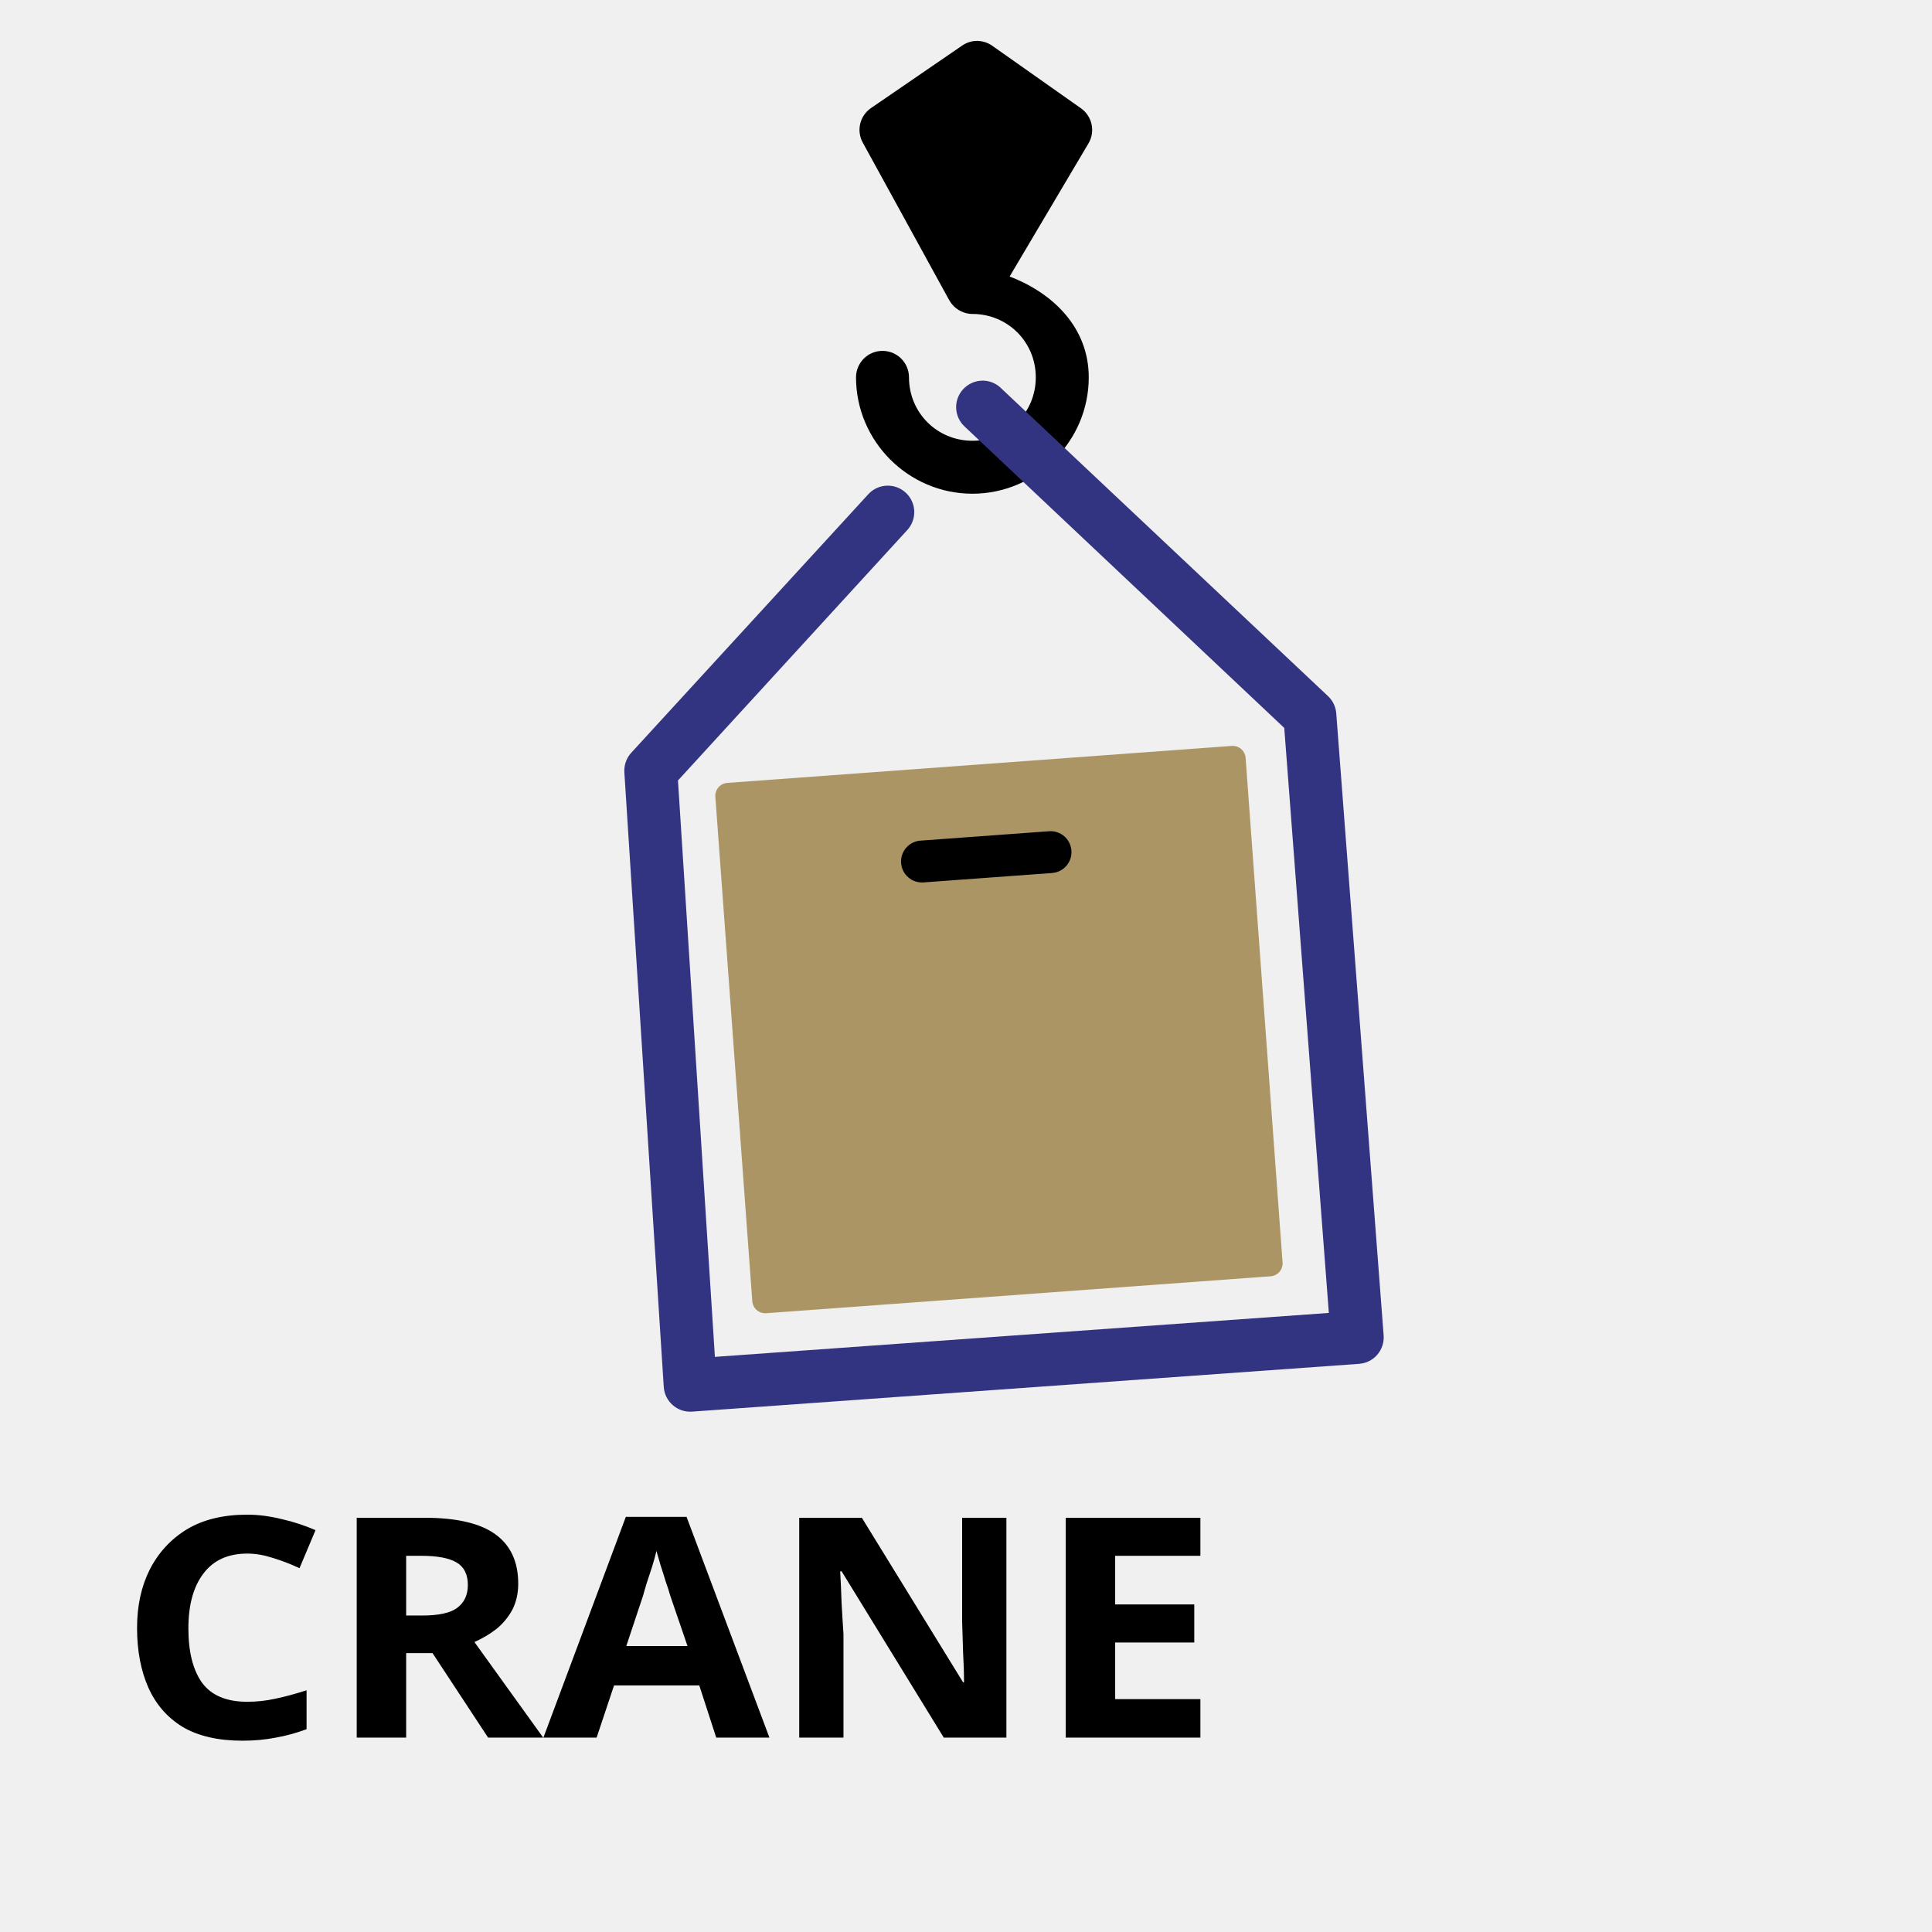
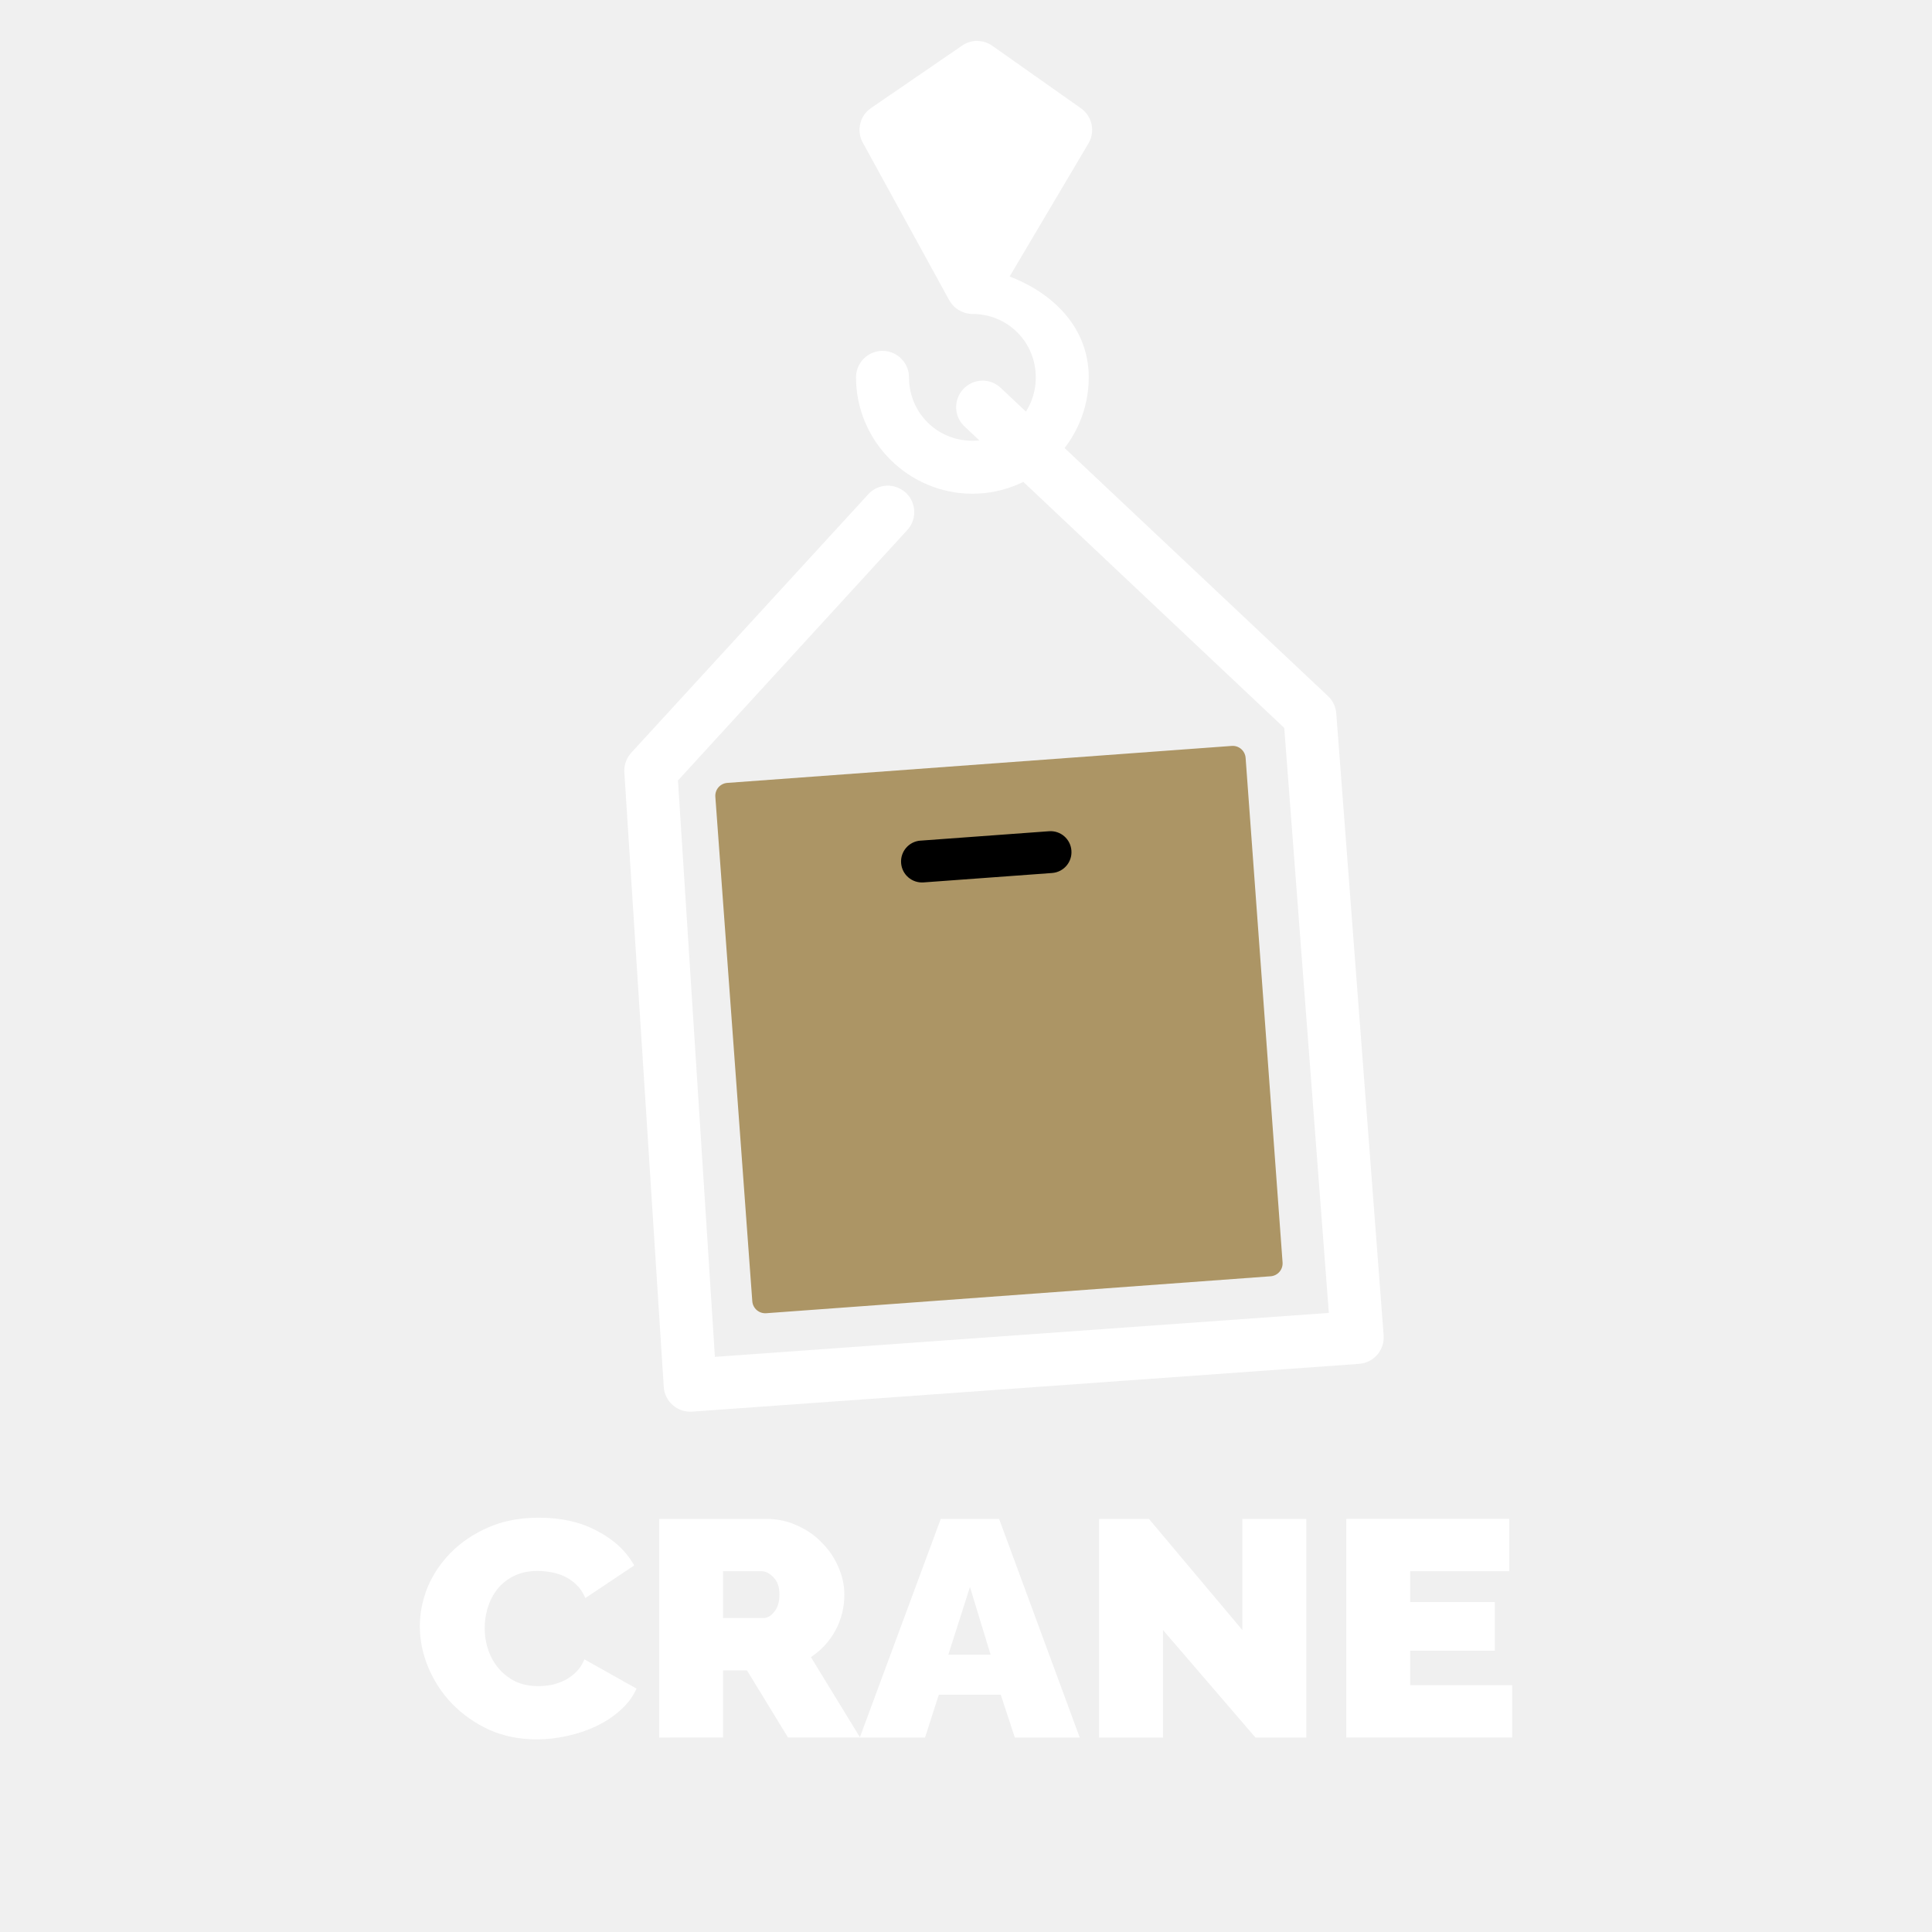
<svg xmlns="http://www.w3.org/2000/svg" width="250" height="250" viewBox="0 0 66.146 66.146" version="1.1" id="svg2529">
  <defs id="defs2523">
    </defs>
  <g id="layer1">
-     <rect ry="0" rx="0" y="29.941" x="25.876" height="4.491" width="11.528" id="rect6669-8" style="display:inline;opacity:1;vector-effect:none;fill:#000000;fill-opacity:1;stroke:none;stroke-width:0.063;stroke-linecap:round;stroke-linejoin:round;stroke-miterlimit:4;stroke-dasharray:none;stroke-dashoffset:0;stroke-opacity:0.378;paint-order:markers fill stroke" transform="rotate(-4.521538)" />
+     <path id="rect6669-8" style="display:inline;opacity:1;vector-effect:none;fill:#000000;fill-opacity:1;stroke:none;stroke-width:0.063;stroke-linecap:round;stroke-linejoin:round;stroke-miterlimit:4;stroke-dasharray:none;stroke-dashoffset:0;stroke-opacity:0.378;paint-order:markers fill stroke" transform="rotate(-4.521538)" d="M 25.876,29.941 H 37.404 V 34.433 H 25.876 Z" />
    <g id="g951" transform="translate(7.848303)">
      <path style="color:#000000;display:inline;overflow:visible;vector-effect:none;fill:#ac9565;fill-opacity:1;fill-rule:nonzero;stroke:none;stroke-width:0.057;stroke-linecap:butt;stroke-linejoin:miter;stroke-miterlimit:4;stroke-dasharray:none;stroke-dashoffset:0;stroke-opacity:1;paint-order:normal" d="m 17.053,26.804 c -0.245,0.018 -0.428,0.23 -0.41,0.475 l 1.265,17.271 c 0.018,0.245 0.23,0.428 0.475,0.411 l 17.271,-1.265 c 0.245,-0.018 0.427,-0.23 0.409,-0.475 L 34.798,25.949 C 34.78,25.704 34.569,25.52 34.324,25.538 Z m 6.615,1.977 4.399,-0.322 c 0.396,-0.029 0.738,0.266 0.767,0.663 0.029,0.396 -0.266,0.738 -0.663,0.767 l -4.399,0.322 c -0.396,0.029 -0.74,-0.266 -0.769,-0.663 -0.029,-0.396 0.267,-0.739 0.664,-0.768 z" id="path887" />
      <g id="g895" transform="matrix(1.813368,0,0,1.813368,-265.9358,-44.70025)" style="fill:#000000;fill-opacity:1;stroke-width:0.592">
-         <path style="color:#000000;font-style:normal;font-variant:normal;font-weight:normal;font-stretch:normal;font-size:medium;line-height:normal;font-family:sans-serif;font-variant-ligatures:normal;font-variant-position:normal;font-variant-caps:normal;font-variant-numeric:normal;font-variant-alternates:normal;font-variant-east-asian:normal;font-feature-settings:normal;font-variation-settings:normal;text-indent:0;text-align:start;text-decoration:none;text-decoration-line:none;text-decoration-style:solid;text-decoration-color:#000000;letter-spacing:normal;word-spacing:normal;text-transform:none;writing-mode:lr-tb;direction:ltr;text-orientation:mixed;dominant-baseline:auto;baseline-shift:baseline;text-anchor:start;white-space:normal;shape-padding:0;shape-margin:0;inline-size:0;clip-rule:nonzero;display:inline;overflow:visible;visibility:visible;opacity:1;isolation:auto;mix-blend-mode:normal;color-interpolation:sRGB;color-interpolation-filters:linearRGB;solid-color:#000000;solid-opacity:1;vector-effect:none;fill:#000000;fill-opacity:1;fill-rule:nonzero;stroke:none;stroke-width:0.592;stroke-linecap:round;stroke-linejoin:round;stroke-miterlimit:4;stroke-dasharray:none;stroke-dashoffset:0;stroke-opacity:1;paint-order:stroke fill markers;color-rendering:auto;image-rendering:auto;shape-rendering:auto;text-rendering:auto;enable-background:accumulate;stop-color:#000000;stop-opacity:1" d="m 160.785,25.422 c -0.104,-0.002 -0.207,0.029 -0.293,0.088 l -1.721,1.18 c -0.213,0.145 -0.281,0.429 -0.156,0.654 l 1.631,2.973 c 0.003,0.005 0.007,0.01 0.01,0.016 0.01,0.017 0.021,0.033 0.033,0.049 0.009,0.011 0.018,0.021 0.027,0.031 0.007,0.008 0.014,0.016 0.021,0.023 0.011,0.01 0.022,0.02 0.033,0.029 0.011,0.009 0.023,0.017 0.035,0.025 0.009,0.006 0.018,0.012 0.027,0.018 0.013,0.007 0.026,0.014 0.039,0.02 0.015,0.007 0.031,0.014 0.047,0.02 0.012,0.004 0.025,0.008 0.037,0.012 0.004,0.001 0.008,0.003 0.012,0.004 0.001,5e-6 0.003,5e-6 0.004,0 0.017,0.004 0.034,0.007 0.051,0.01 0.021,0.003 0.042,0.004 0.062,0.004 0.667,10e-7 1.197,0.53 1.197,1.197 0,0.667 -0.53,1.197 -1.197,1.197 -0.667,10e-7 -1.197,-0.53 -1.197,-1.197 0,-0.276 -0.224,-0.5 -0.5,-0.5 -0.276,0 -0.5,0.224 -0.5,0.5 0,1.207 0.99,2.197 2.197,2.197 1.207,10e-7 2.197,-0.99 2.197,-2.197 0,-0.934 -0.667,-1.588 -1.494,-1.904 l 1.488,-2.512 c 0.134,-0.224 0.072,-0.513 -0.141,-0.664 l -1.674,-1.18 c -0.081,-0.058 -0.178,-0.089 -0.277,-0.092 z" id="path1766" />
+         <path style="color:#000000;font-style:normal;font-variant:normal;font-weight:normal;font-stretch:normal;font-size:medium;line-height:normal;font-family:sans-serif;font-variant-ligatures:normal;font-variant-position:normal;font-variant-caps:normal;font-variant-numeric:normal;font-variant-alternates:normal;font-variant-east-asian:normal;font-feature-settings:normal;font-variation-settings:normal;text-indent:0;text-align:start;text-decoration:none;text-decoration-line:none;text-decoration-style:solid;text-decoration-color:#000000;letter-spacing:normal;word-spacing:normal;text-transform:none;writing-mode:lr-tb;direction:ltr;text-orientation:mixed;dominant-baseline:auto;baseline-shift:baseline;text-anchor:start;white-space:normal;shape-padding:0;shape-margin:0;inline-size:0;clip-rule:nonzero;display:inline;overflow:visible;visibility:visible;opacity:1;isolation:auto;mix-blend-mode:normal;color-interpolation:sRGB;color-interpolation-filters:linearRGB;solid-color:#000000;solid-opacity:1;vector-effect:none;fill:#ffffff;fill-opacity:1;fill-rule:nonzero;stroke:none;stroke-width:0.592;stroke-linecap:round;stroke-linejoin:round;stroke-miterlimit:4;stroke-dasharray:none;stroke-dashoffset:0;stroke-opacity:1;paint-order:stroke fill markers;color-rendering:auto;image-rendering:auto;shape-rendering:auto;text-rendering:auto;enable-background:accumulate;stop-color:#000000;stop-opacity:1" d="m 160.785,25.422 c -0.104,-0.002 -0.207,0.029 -0.293,0.088 l -1.721,1.18 c -0.213,0.145 -0.281,0.429 -0.156,0.654 l 1.631,2.973 c 0.003,0.005 0.007,0.01 0.01,0.016 0.01,0.017 0.021,0.033 0.033,0.049 0.009,0.011 0.018,0.021 0.027,0.031 0.007,0.008 0.014,0.016 0.021,0.023 0.011,0.01 0.022,0.02 0.033,0.029 0.011,0.009 0.023,0.017 0.035,0.025 0.009,0.006 0.018,0.012 0.027,0.018 0.013,0.007 0.026,0.014 0.039,0.02 0.015,0.007 0.031,0.014 0.047,0.02 0.012,0.004 0.025,0.008 0.037,0.012 0.004,0.001 0.008,0.003 0.012,0.004 0.001,5e-6 0.003,5e-6 0.004,0 0.017,0.004 0.034,0.007 0.051,0.01 0.021,0.003 0.042,0.004 0.062,0.004 0.667,10e-7 1.197,0.53 1.197,1.197 0,0.667 -0.53,1.197 -1.197,1.197 -0.667,10e-7 -1.197,-0.53 -1.197,-1.197 0,-0.276 -0.224,-0.5 -0.5,-0.5 -0.276,0 -0.5,0.224 -0.5,0.5 0,1.207 0.99,2.197 2.197,2.197 1.207,10e-7 2.197,-0.99 2.197,-2.197 0,-0.934 -0.667,-1.588 -1.494,-1.904 l 1.488,-2.512 c 0.134,-0.224 0.072,-0.513 -0.141,-0.664 l -1.674,-1.18 c -0.081,-0.058 -0.178,-0.089 -0.277,-0.092 z" id="path1766" />
      </g>
      <g id="g1828" style="fill:#333481;fill-opacity:1;stroke-width:0.592" transform="matrix(1.690473,0,0,1.690473,-262.0922,-170.319)">
-         <path style="color:#000000;font-style:normal;font-variant:normal;font-weight:normal;font-stretch:normal;font-size:medium;line-height:normal;font-family:sans-serif;font-variant-ligatures:normal;font-variant-position:normal;font-variant-caps:normal;font-variant-numeric:normal;font-variant-alternates:normal;font-variant-east-asian:normal;font-feature-settings:normal;font-variation-settings:normal;text-indent:0;text-align:start;text-decoration:none;text-decoration-line:none;text-decoration-style:solid;text-decoration-color:#000000;letter-spacing:normal;word-spacing:normal;text-transform:none;writing-mode:lr-tb;direction:ltr;text-orientation:mixed;dominant-baseline:auto;baseline-shift:baseline;text-anchor:start;white-space:normal;shape-padding:0;shape-margin:0;inline-size:0;clip-rule:nonzero;display:inline;overflow:visible;visibility:visible;isolation:auto;mix-blend-mode:normal;color-interpolation:sRGB;color-interpolation-filters:linearRGB;solid-color:#000000;solid-opacity:1;vector-effect:none;fill:#333481;fill-opacity:1;fill-rule:nonzero;stroke:none;stroke-width:0.635;stroke-linecap:round;stroke-linejoin:round;stroke-miterlimit:4;stroke-dasharray:none;stroke-dashoffset:0;stroke-opacity:1;color-rendering:auto;image-rendering:auto;shape-rendering:auto;text-rendering:auto;enable-background:accumulate;stop-color:#000000" d="m 170.308,108.461 c -0.156,-0.002 -0.305,0.064 -0.409,0.18 -0.197,0.221 -0.178,0.559 0.042,0.756 l 6.467,6.098 0.903,11.848 -12.434,0.89 -0.748,-11.674 4.638,-5.065 c 0.204,-0.215 0.196,-0.554 -0.019,-0.758 -0.215,-0.204 -0.554,-0.196 -0.758,0.019 l -4.8,5.235 c -0.103,0.108 -0.156,0.255 -0.147,0.404 l 0.798,12.447 c 0.019,0.297 0.277,0.522 0.574,0.501 l 13.509,-0.968 c 0.296,-0.021 0.518,-0.278 0.497,-0.574 l -0.96,-12.602 c -0.011,-0.138 -0.075,-0.266 -0.178,-0.358 l -6.629,-6.243 c -0.096,-0.086 -0.219,-0.134 -0.348,-0.136 z" id="path1762" />
+         <path style="color:#000000;font-style:normal;font-variant:normal;font-weight:normal;font-stretch:normal;font-size:medium;line-height:normal;font-family:sans-serif;font-variant-ligatures:normal;font-variant-position:normal;font-variant-caps:normal;font-variant-numeric:normal;font-variant-alternates:normal;font-variant-east-asian:normal;font-feature-settings:normal;font-variation-settings:normal;text-indent:0;text-align:start;text-decoration:none;text-decoration-line:none;text-decoration-style:solid;text-decoration-color:#000000;letter-spacing:normal;word-spacing:normal;text-transform:none;writing-mode:lr-tb;direction:ltr;text-orientation:mixed;dominant-baseline:auto;baseline-shift:baseline;text-anchor:start;white-space:normal;shape-padding:0;shape-margin:0;inline-size:0;clip-rule:nonzero;display:inline;overflow:visible;visibility:visible;isolation:auto;mix-blend-mode:normal;color-interpolation:sRGB;color-interpolation-filters:linearRGB;solid-color:#000000;solid-opacity:1;vector-effect:none;fill:#ffffff;fill-opacity:1;fill-rule:nonzero;stroke:none;stroke-width:0.635;stroke-linecap:round;stroke-linejoin:round;stroke-miterlimit:4;stroke-dasharray:none;stroke-dashoffset:0;stroke-opacity:1;color-rendering:auto;image-rendering:auto;shape-rendering:auto;text-rendering:auto;enable-background:accumulate;stop-color:#000000" d="m 170.308,108.461 c -0.156,-0.002 -0.305,0.064 -0.409,0.18 -0.197,0.221 -0.178,0.559 0.042,0.756 l 6.467,6.098 0.903,11.848 -12.434,0.89 -0.748,-11.674 4.638,-5.065 c 0.204,-0.215 0.196,-0.554 -0.019,-0.758 -0.215,-0.204 -0.554,-0.196 -0.758,0.019 l -4.8,5.235 c -0.103,0.108 -0.156,0.255 -0.147,0.404 l 0.798,12.447 c 0.019,0.297 0.277,0.522 0.574,0.501 l 13.509,-0.968 c 0.296,-0.021 0.518,-0.278 0.497,-0.574 l -0.96,-12.602 c -0.011,-0.138 -0.075,-0.266 -0.178,-0.358 l -6.629,-6.243 c -0.096,-0.086 -0.219,-0.134 -0.348,-0.136 z" id="path1762" />
      </g>
-       <text xml:space="preserve" style="font-style:normal;font-weight:normal;font-size:10.878px;line-height:1.25;font-family:sans-serif;letter-spacing:0px;word-spacing:0px;fill:#000000;fill-opacity:1;stroke:none;stroke-width:0.236" x="24.492" y="61.377" id="text905" transform="scale(1.031745,0.9692318)">
-         <tspan id="tspan903" x="24.492" y="61.377" style="font-style:normal;font-variant:normal;font-weight:900;font-stretch:normal;font-family:Raleway;-inkscape-font-specification:'Raleway Heavy';text-align:center;text-anchor:middle;fill:#000000;fill-opacity:1;stroke-width:0.236">CRANE</tspan>
-       </text>
+       <g aria-label="CRANE" transform="scale(1.031745,0.9692318)" id="text905" style="font-style:normal;font-weight:normal;font-size:10.878px;line-height:1.25;font-family:sans-serif;letter-spacing:0px;word-spacing:0px;fill:#ffffff;fill-opacity:1;stroke:none;stroke-width:0.236">
+         <path d="m 6.325,57.45 q 0,-0.707 0.261,-1.392 0.272,-0.685 0.783,-1.229 0.511,-0.544 1.24,-0.881 0.729,-0.337 1.664,-0.337 1.12,0 1.936,0.468 0.827,0.457 1.229,1.218 l -1.621,1.153 q -0.109,-0.283 -0.294,-0.468 -0.174,-0.185 -0.392,-0.294 -0.218,-0.109 -0.457,-0.152 -0.228,-0.044 -0.446,-0.044 -0.457,0 -0.794,0.185 -0.326,0.174 -0.544,0.468 -0.207,0.283 -0.315,0.653 -0.098,0.359 -0.098,0.718 0,0.403 0.12,0.772 0.12,0.37 0.348,0.653 0.228,0.283 0.555,0.457 0.337,0.163 0.751,0.163 0.218,0 0.446,-0.044 0.228,-0.054 0.435,-0.163 0.218,-0.12 0.381,-0.294 0.174,-0.185 0.272,-0.446 l 1.73,1.033 q -0.174,0.424 -0.533,0.761 -0.348,0.337 -0.805,0.566 -0.446,0.228 -0.968,0.348 -0.511,0.12 -1.001,0.12 -0.859,0 -1.577,-0.337 Q 7.924,60.757 7.402,60.191 6.891,59.625 6.608,58.907 6.325,58.189 6.325,57.45 Z" style="font-style:normal;font-variant:normal;font-weight:900;font-stretch:normal;font-family:Raleway;-inkscape-font-specification:'Raleway Heavy';text-align:center;text-anchor:middle;fill:#ffffff;fill-opacity:1;stroke-width:0.236" id="path1009" />
+         <path d="m 14.266,61.377 v -7.724 h 3.546 q 0.566,0 1.044,0.239 0.479,0.228 0.816,0.609 0.348,0.37 0.544,0.859 0.196,0.479 0.196,0.968 0,0.674 -0.294,1.262 -0.294,0.577 -0.816,0.946 l 1.632,2.839 h -2.393 l -1.36,-2.371 h -0.794 v 2.371 z m 2.121,-4.221 h 1.338 q 0.196,0 0.359,-0.218 0.174,-0.218 0.174,-0.609 0,-0.403 -0.196,-0.609 -0.196,-0.218 -0.392,-0.218 h -1.284 z" style="font-style:normal;font-variant:normal;font-weight:900;font-stretch:normal;font-family:Raleway;-inkscape-font-specification:'Raleway Heavy';text-align:center;text-anchor:middle;fill:#ffffff;fill-opacity:1;stroke-width:0.236" id="path1011" />
+         <path d="m 23.611,53.653 h 1.936 l 2.676,7.724 H 26.069 L 25.602,59.865 H 23.546 l -0.457,1.512 h -2.165 z m 1.654,4.797 -0.685,-2.393 -0.718,2.393 z" style="font-style:normal;font-variant:normal;font-weight:900;font-stretch:normal;font-family:Raleway;-inkscape-font-specification:'Raleway Heavy';text-align:center;text-anchor:middle;fill:#ffffff;fill-opacity:1;stroke-width:0.236" id="path1013" />
+         <path d="m 30.986,57.58 v 3.797 h -2.121 v -7.724 h 1.654 l 3.1,3.927 v -3.927 h 2.121 v 7.724 h -1.686 z" style="font-style:normal;font-variant:normal;font-weight:900;font-stretch:normal;font-family:Raleway;-inkscape-font-specification:'Raleway Heavy';text-align:center;text-anchor:middle;fill:#ffffff;fill-opacity:1;stroke-width:0.236" id="path1015" />
+         <path d="m 42.572,59.527 v 1.849 H 37.067 V 53.653 H 42.474 v 1.849 h -3.285 v 1.088 h 2.807 V 58.309 h -2.807 v 1.218 z" style="font-style:normal;font-variant:normal;font-weight:900;font-stretch:normal;font-family:Raleway;-inkscape-font-specification:'Raleway Heavy';text-align:center;text-anchor:middle;fill:#ffffff;fill-opacity:1;stroke-width:0.236" id="path1017" />
+       </g>
    </g>
+     <text xml:space="preserve" style="font-style:normal;font-weight:normal;font-size:10.583px;line-height:1.25;font-family:sans-serif;letter-spacing:0px;word-spacing:0px;fill:#000000;fill-opacity:1;stroke:none;stroke-width:0.265" x="32.467" y="56.652" id="text1023">
+       <tspan id="tspan1021" x="32.467" y="56.652" style="stroke-width:0.265" />
+     </text>
  </g>
</svg>
